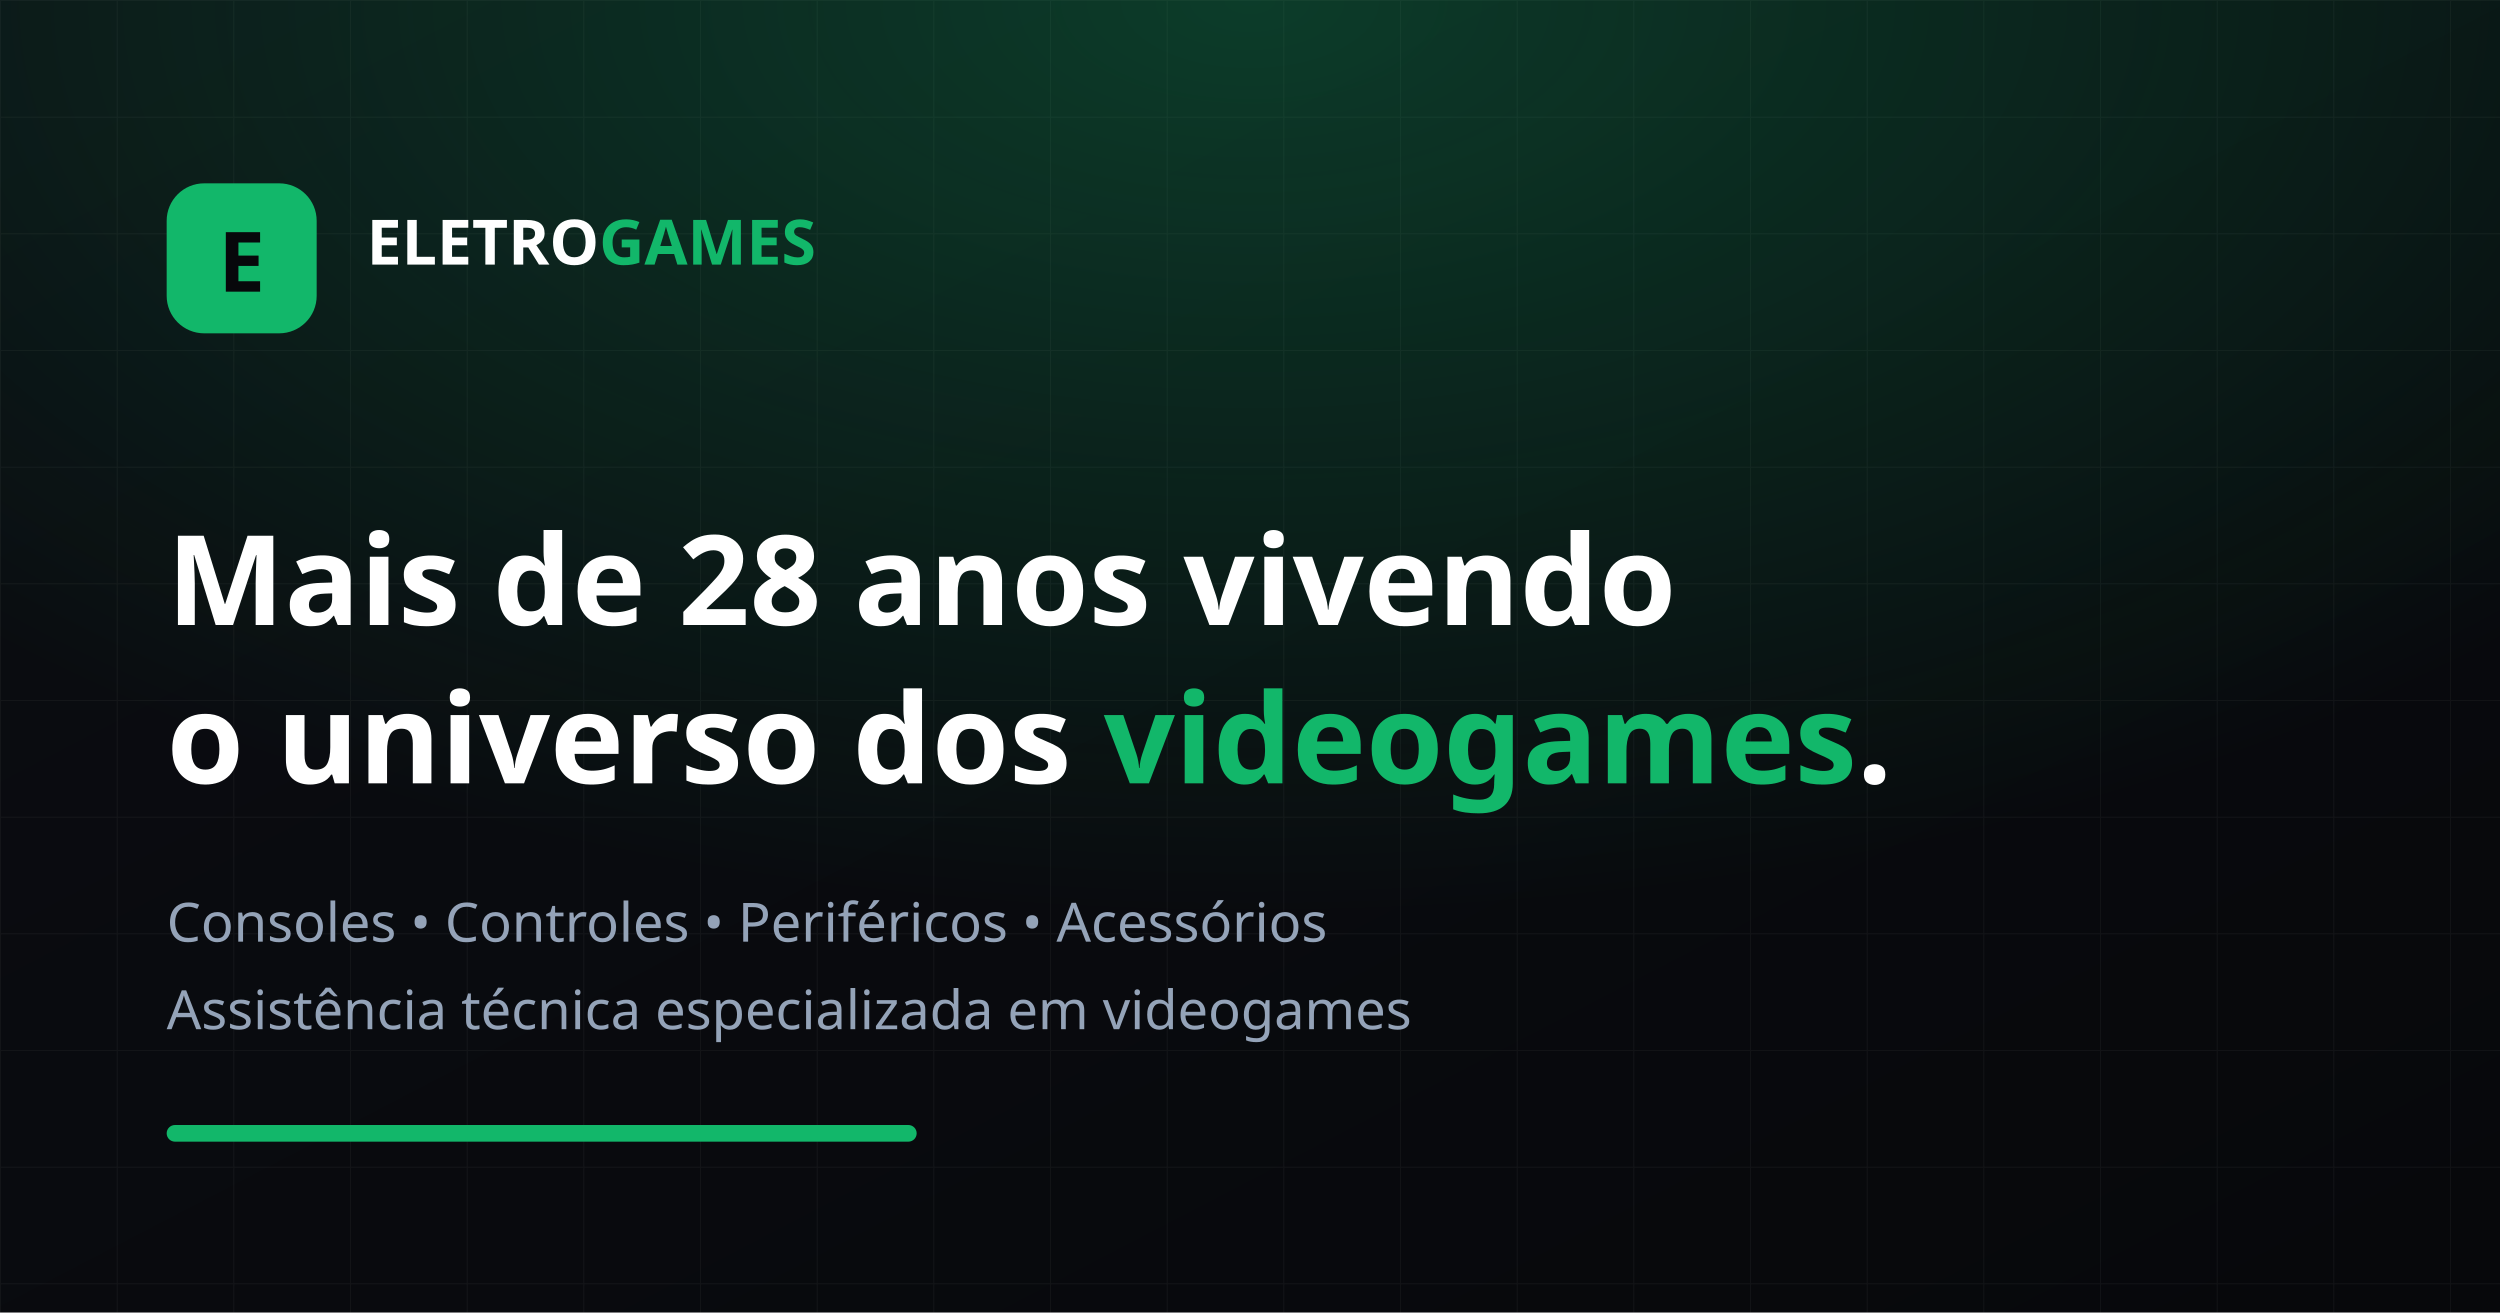
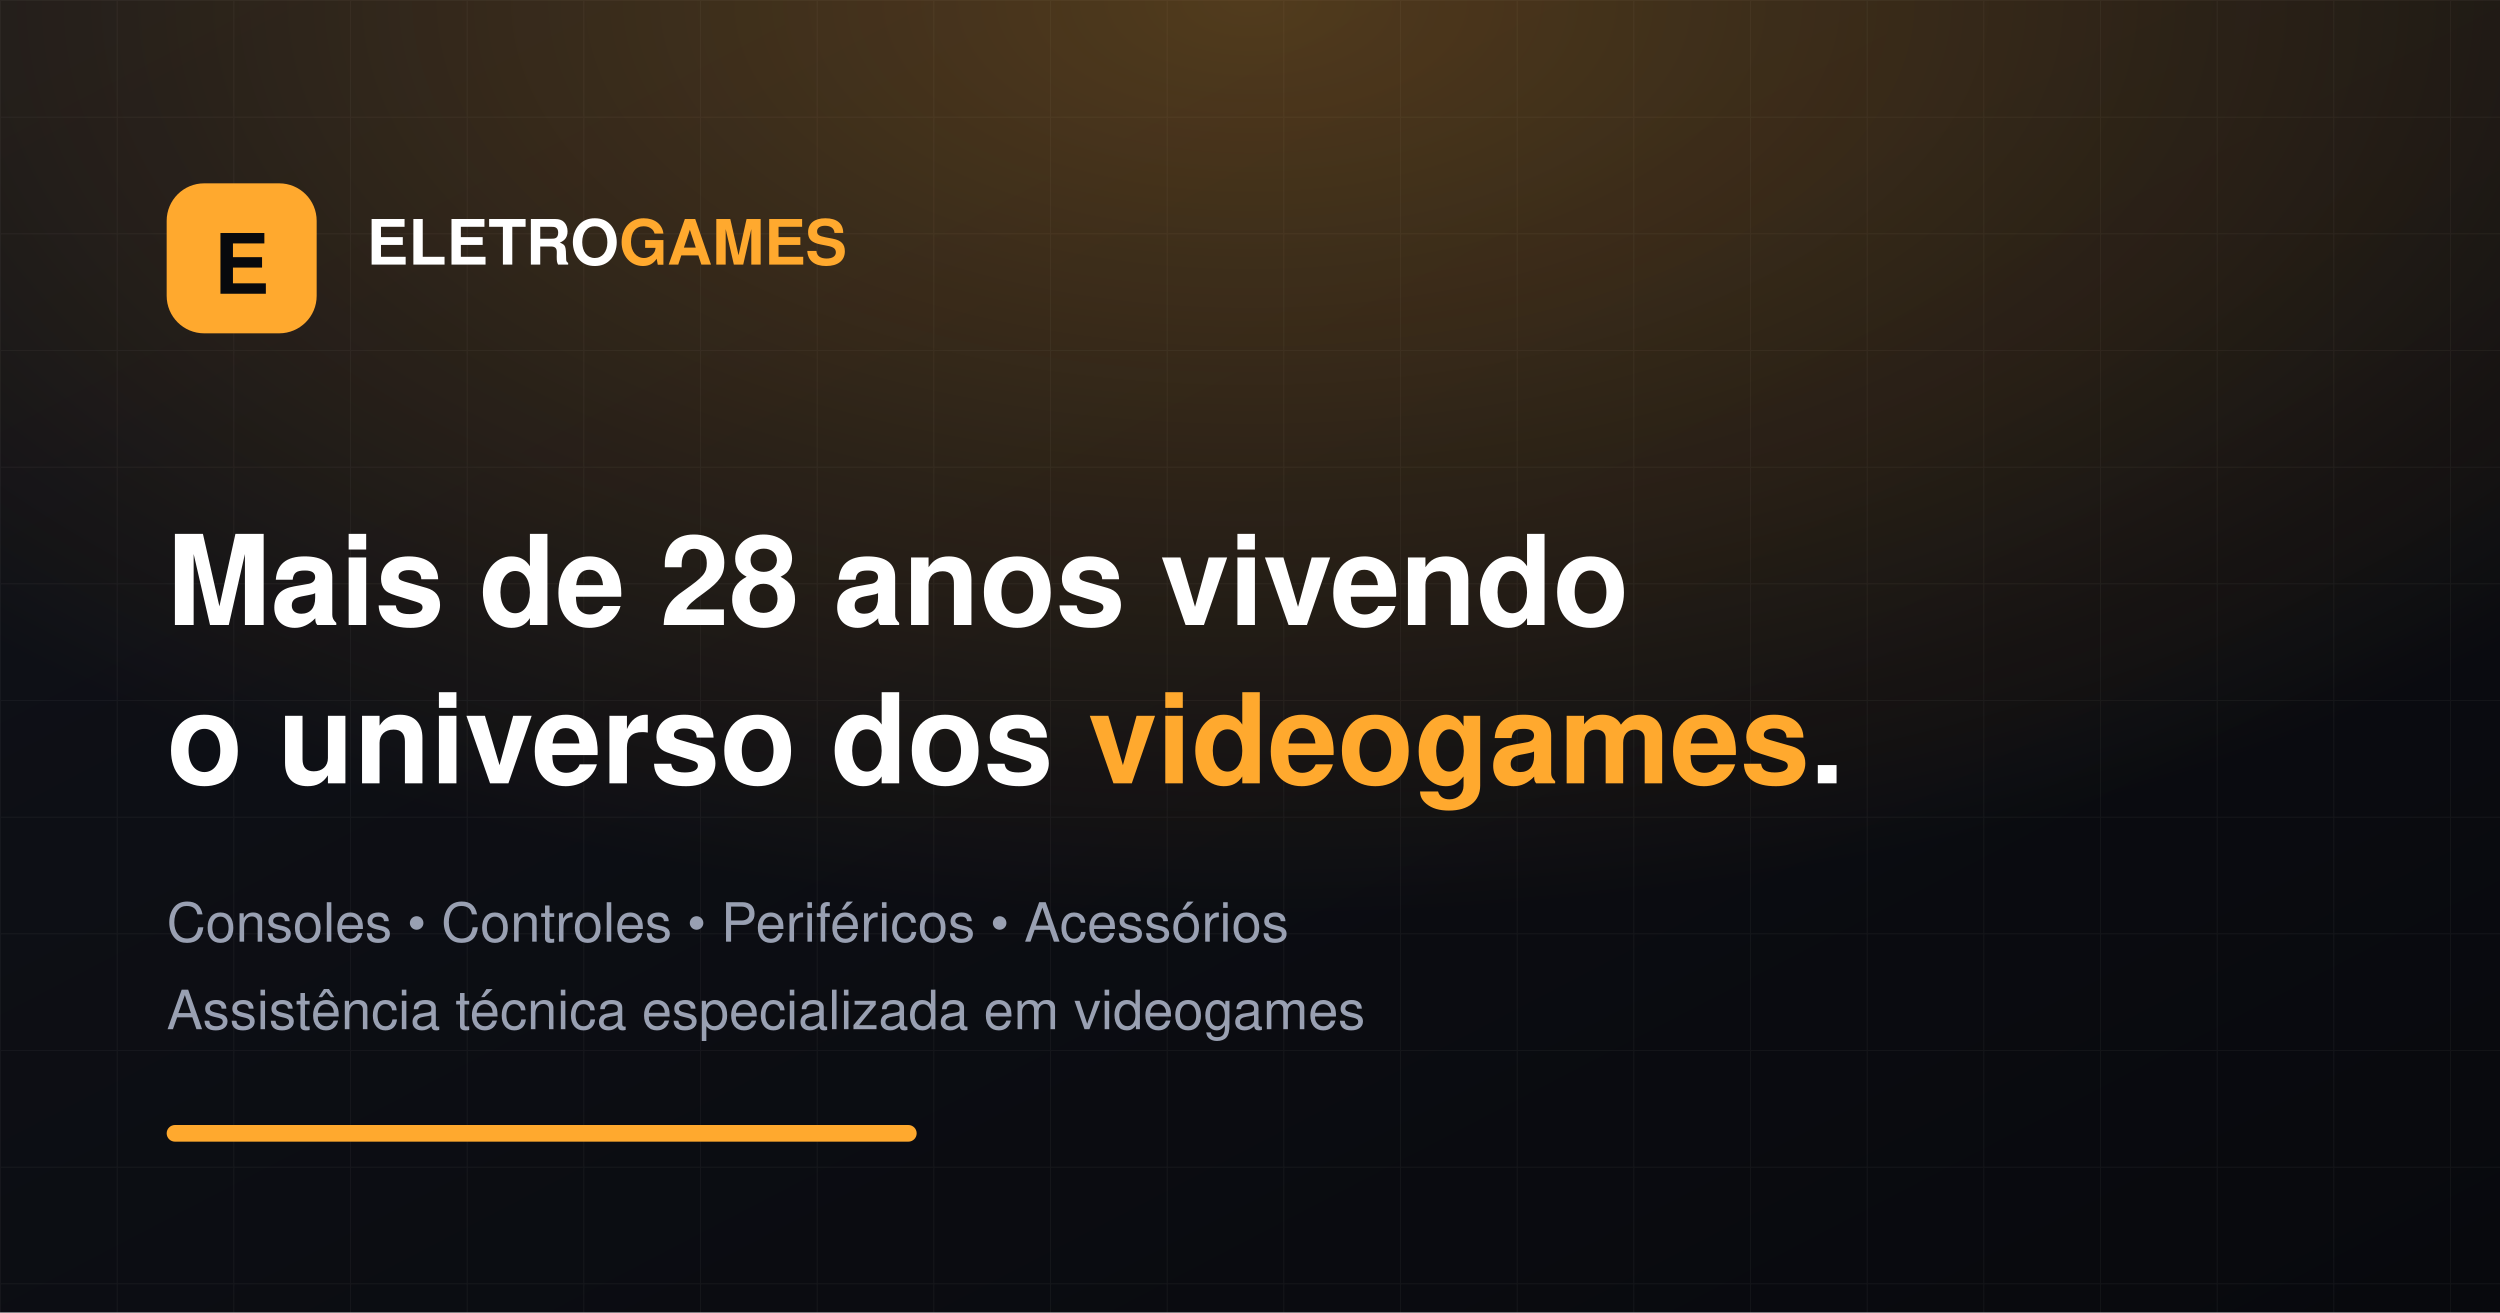
<svg xmlns="http://www.w3.org/2000/svg" width="1200" height="630" viewBox="0 0 1200 630" role="img" aria-label="Eletrogames — mais de 28 anos vivendo o universo dos videogames">
  <defs>
    <linearGradient id="bg" x1="0" y1="0" x2="1" y2="1">
-       <stop offset="0%" stop-color="#0B0D12" />
-       <stop offset="100%" stop-color="#07080B" />
+       <stop offset="0%" stop-color="#101219" />
+       <stop offset="100%" stop-color="#08090D" />
    </linearGradient>
    <radialGradient id="halo" cx="50%" cy="0%" r="70%">
-       <stop offset="0%" stop-color="#12B76A" stop-opacity="0.28" />
-       <stop offset="100%" stop-color="#12B76A" stop-opacity="0" />
+       <stop offset="0%" stop-color="#FFA92E" stop-opacity="0.28" />
+       <stop offset="100%" stop-color="#FFA92E" stop-opacity="0" />
    </radialGradient>
    <pattern id="grid" width="56" height="56" patternUnits="userSpaceOnUse">
      <path d="M56 0H0V56" fill="none" stroke="#ffffff" stroke-opacity="0.04" stroke-width="1" />
    </pattern>
  </defs>
  <rect width="1200" height="630" fill="url(#bg)" />
  <rect width="1200" height="630" fill="url(#grid)" />
  <rect width="1200" height="630" fill="url(#halo)" />
-   <rect x="80" y="88" width="72" height="72" rx="18" fill="#12B76A" />
-   <text x="116" y="140" font-family="Verdana, sans-serif" font-size="40" font-weight="bold" fill="#07080B" text-anchor="middle">E</text>
-   <text x="176" y="127" font-family="Verdana, sans-serif" font-size="30" font-weight="bold" fill="#FFFFFF">ELETRO<tspan fill="#12B76A">GAMES</tspan>
+   <rect x="80" y="88" width="72" height="72" rx="18" fill="#FFA92E" />
+   <text x="116" y="141" font-family="Archivo, Helvetica, Arial, sans-serif" font-size="40" font-weight="bold" fill="#08090D" text-anchor="middle">E</text>
+   <text x="176" y="127" font-family="Archivo, Helvetica, Arial, sans-serif" font-size="30" font-weight="bold" fill="#FFFFFF">ELETRO<tspan fill="#FFA92E">GAMES</tspan>
  </text>
-   <text x="80" y="300" font-family="Verdana, sans-serif" font-size="60" font-weight="bold" fill="#FFFFFF">Mais de 28 anos vivendo</text>
-   <text x="80" y="376" font-family="Verdana, sans-serif" font-size="60" font-weight="bold" fill="#FFFFFF">o universo dos <tspan fill="#12B76A">videogames</tspan>.</text>
-   <text x="80" y="452" font-family="Verdana, sans-serif" font-size="26" fill="#94A3B8">Consoles • Controles • Periféricos • Acessórios</text>
-   <text x="80" y="494" font-family="Verdana, sans-serif" font-size="26" fill="#94A3B8">Assistência técnica especializada em videogames</text>
-   <rect x="80" y="540" width="360" height="8" rx="4" fill="#12B76A" />
+   <text x="80" y="300" font-family="Archivo, Helvetica, Arial, sans-serif" font-size="60" font-weight="bold" fill="#FFFFFF">Mais de 28 anos vivendo</text>
+   <text x="80" y="376" font-family="Archivo, Helvetica, Arial, sans-serif" font-size="60" font-weight="bold" fill="#FFFFFF">o universo dos <tspan fill="#FFA92E">videogames</tspan>.</text>
+   <text x="80" y="452" font-family="Archivo, Helvetica, Arial, sans-serif" font-size="26" fill="#99A0B2">Consoles • Controles • Periféricos • Acessórios</text>
+   <text x="80" y="494" font-family="Archivo, Helvetica, Arial, sans-serif" font-size="26" fill="#99A0B2">Assistência técnica especializada em videogames</text>
+   <rect x="80" y="540" width="360" height="8" rx="4" fill="#FFA92E" />
</svg>
